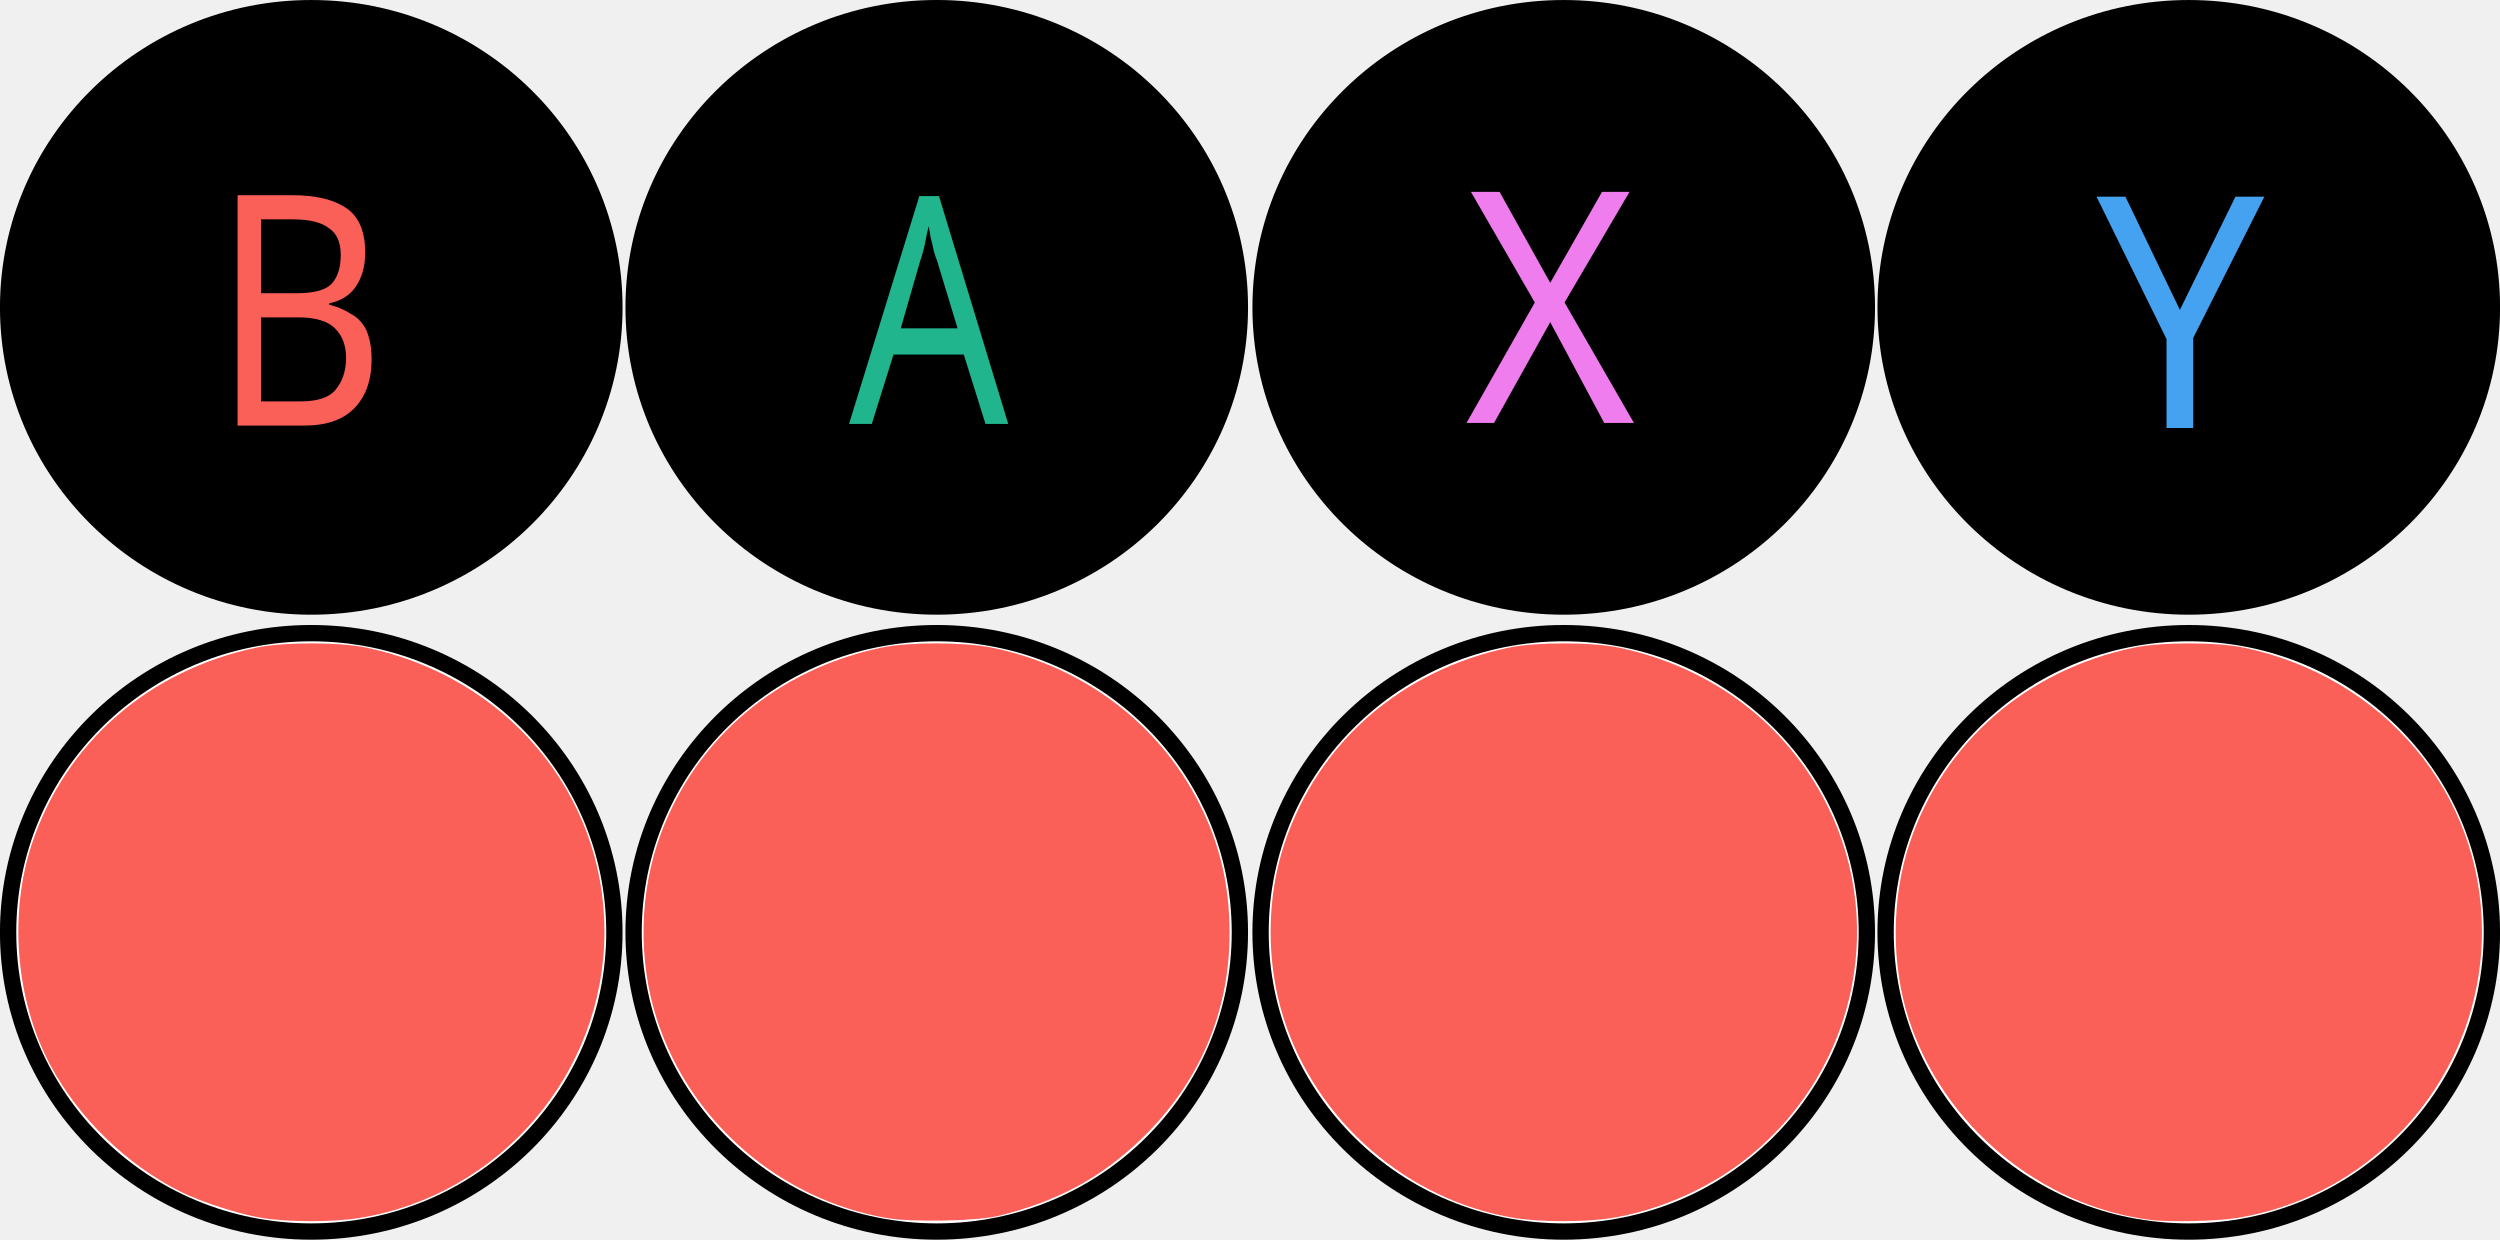
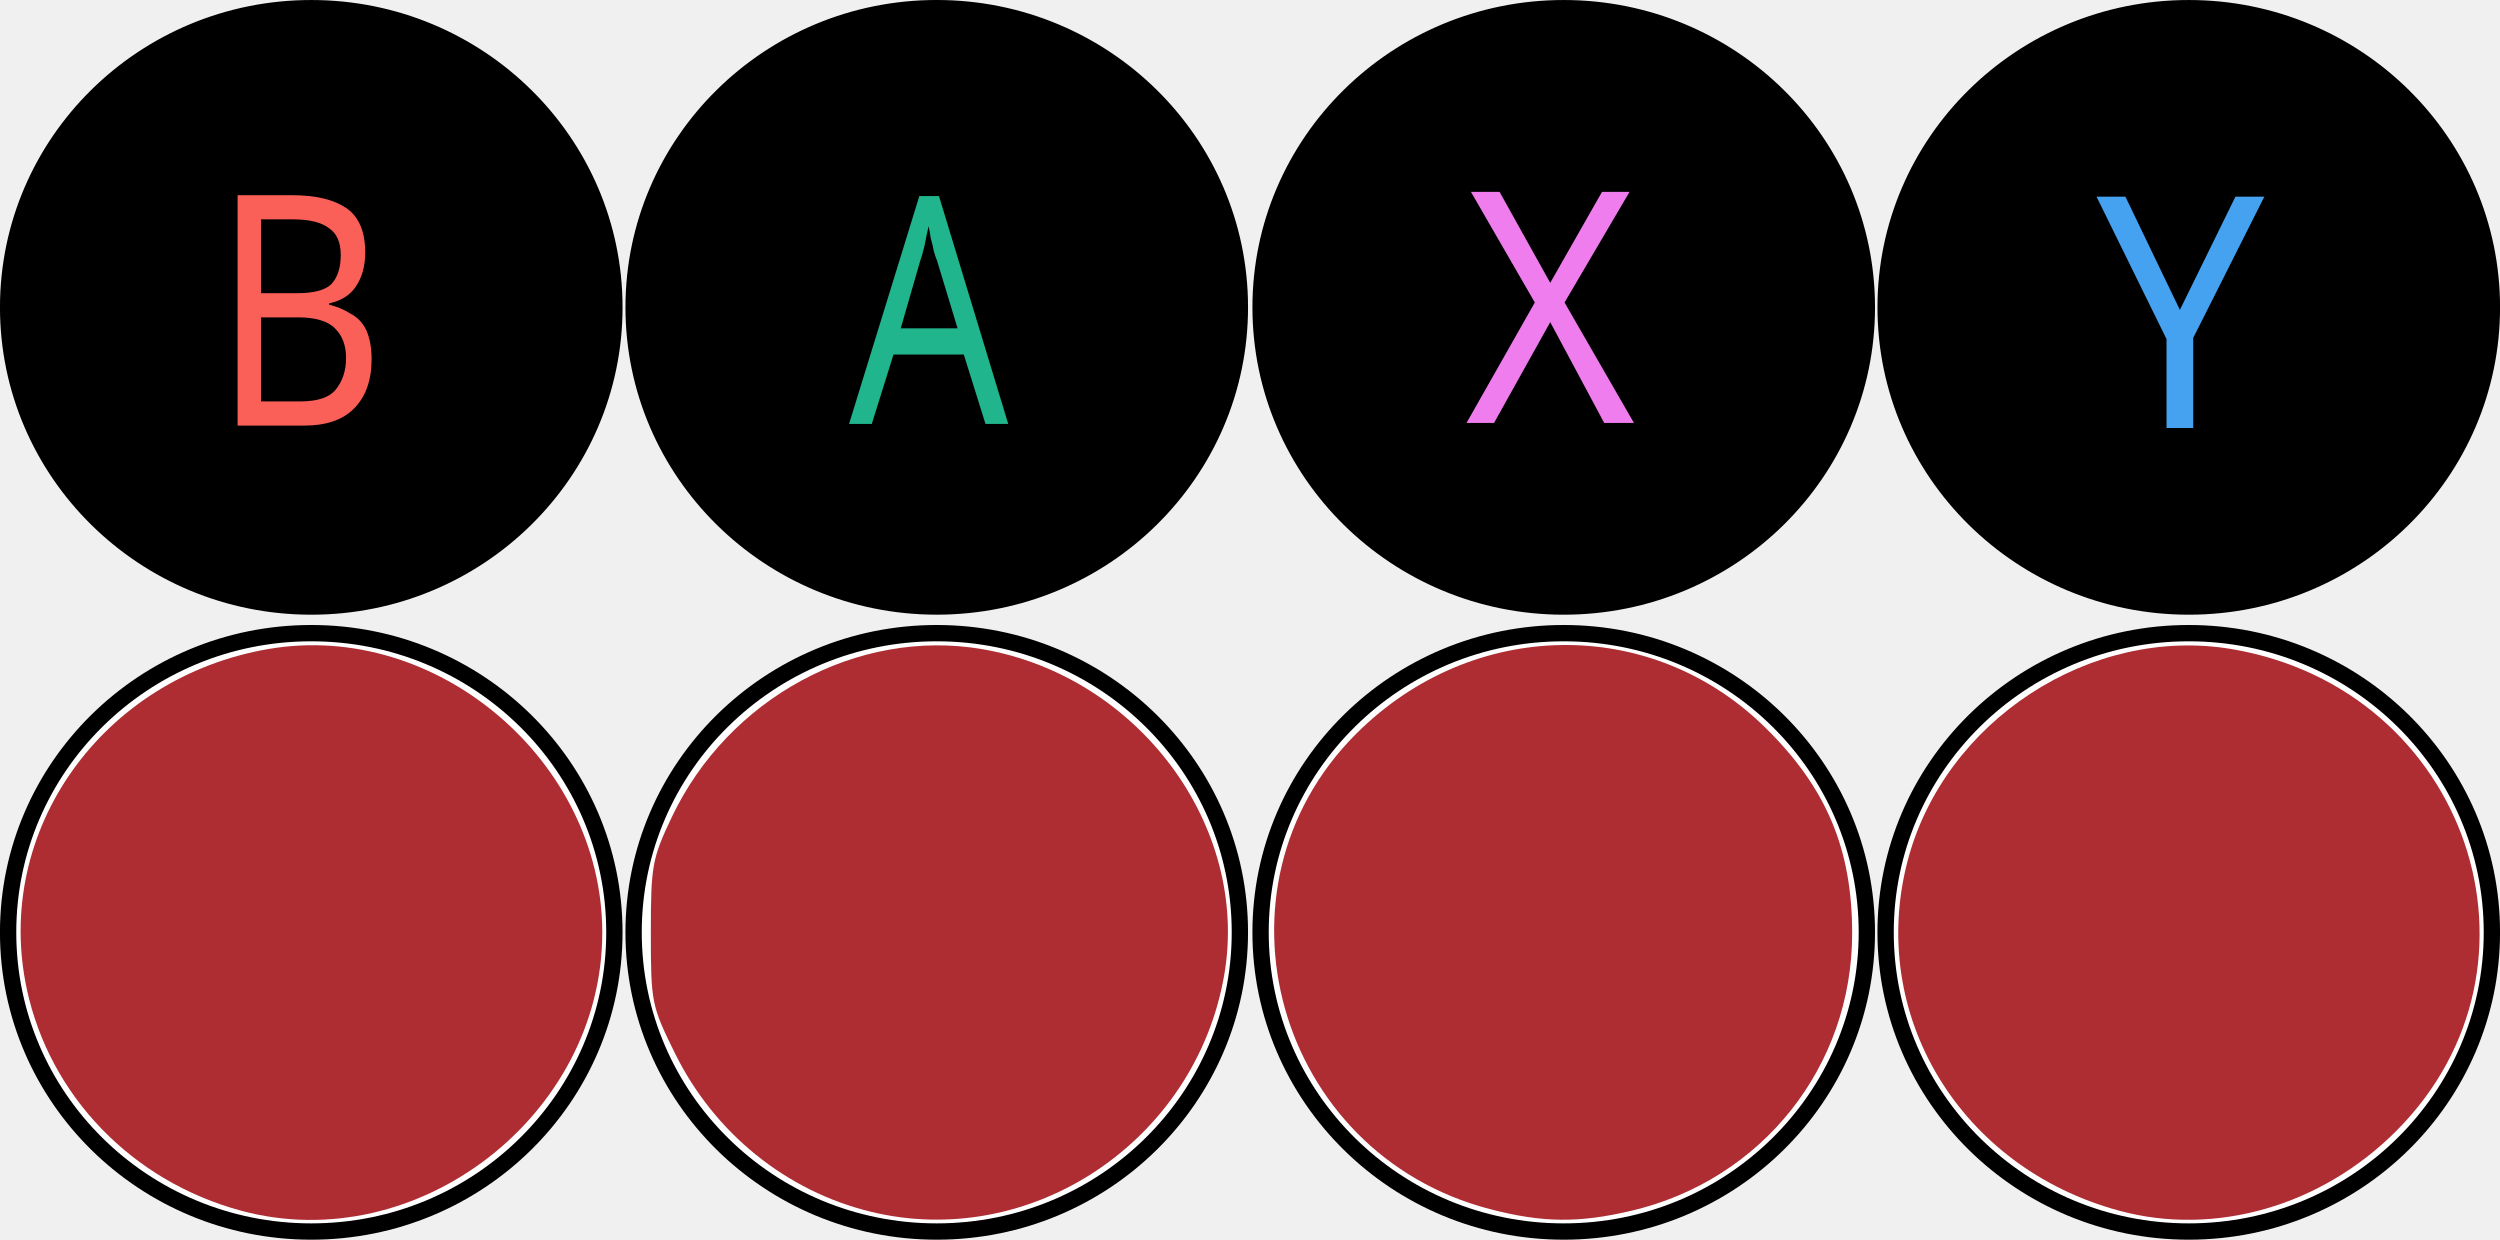
<svg xmlns="http://www.w3.org/2000/svg" id="svg980" version="1.1" viewBox="0 0 33.574 16.649" height="16.649mm" width="33.574mm">
  <defs id="defs977" />
  <g id="layer1" transform="translate(-16,-106)">
    <g id="g1489" transform="translate(23.50017,10.94868)">
      <ellipse style="fill:#000000;fill-opacity:1;fill-rule:evenodd;stroke:#000000;stroke-width:0.219;stroke-miterlimit:4;stroke-dasharray:none;stroke-opacity:1" id="path6182" cx="21.894" cy="99.179" rx="4.071" ry="4.018" />
      <text xml:space="preserve" style="font-style:normal;font-weight:normal;font-size:4.148px;line-height:1.25;font-family:sans-serif;fill:#45a2f1;fill-opacity:1;stroke:none;stroke-width:0.104" x="21.618" y="96.313" id="text9949" transform="scale(0.9554882,1.046585)">
        <tspan id="tspan9947" style="fill:#45a2f1;fill-opacity:1;stroke-width:0.104" x="21.618" y="96.313">Y</tspan>
      </text>
    </g>
    <g id="g1484" transform="translate(5.700186,19.12069)">
      <ellipse style="display:inline;fill:#000000;fill-opacity:1;fill-rule:evenodd;stroke:#000000;stroke-width:0.219;stroke-miterlimit:4;stroke-dasharray:none;stroke-opacity:1" id="path6182-3" cx="31.3" cy="91.007" rx="4.071" ry="4.018" />
      <text xml:space="preserve" style="font-style:normal;font-weight:normal;font-size:4.11px;line-height:1.25;font-family:sans-serif;display:inline;fill:#ef7ded;fill-opacity:1;stroke:none;stroke-width:0.103" x="31.667" y="87.623" id="text13027" transform="scale(0.9466929,1.056309)">
        <tspan id="tspan13025" style="fill:#ef7ded;fill-opacity:1;stroke-width:0.103" x="31.667" y="87.623">X</tspan>
      </text>
    </g>
    <g id="g1479" transform="translate(-12.15788,10.87239)">
      <ellipse style="fill:#000000;fill-opacity:1;fill-rule:evenodd;stroke:#000000;stroke-width:0.219;stroke-miterlimit:4;stroke-dasharray:none;stroke-opacity:1" id="path6182-0" cx="40.738" cy="99.255" rx="4.071" ry="4.018" />
      <text xml:space="preserve" style="font-style:normal;font-weight:normal;font-size:3.777px;line-height:1.25;font-family:sans-serif;fill:#20b58c;fill-opacity:1;stroke:none;stroke-width:0.094" x="44.527" y="89.575" id="text14953" transform="scale(0.8884485,1.125558)">
        <tspan id="tspan14951" style="fill:#20b58c;fill-opacity:1;stroke-width:0.094" x="44.527" y="89.575">A</tspan>
      </text>
    </g>
    <g id="g1474" transform="translate(-11.11981,2.626697)">
      <ellipse style="fill:#000000;fill-opacity:1;fill-rule:evenodd;stroke:#000000;stroke-width:0.219;stroke-miterlimit:4;stroke-dasharray:none;stroke-opacity:1" id="path6182-08" cx="31.3" cy="107.501" rx="4.071" ry="4.018" />
      <text xml:space="preserve" style="font-style:normal;font-weight:normal;font-size:3.968px;line-height:1.25;font-family:sans-serif;fill:#fa5f58;fill-opacity:1;stroke:none;stroke-width:0.099" x="32.773" y="99.701" id="text16761" transform="scale(0.9139633,1.094136)">
        <tspan id="tspan16759" style="fill:#fa5f58;fill-opacity:1;stroke-width:0.099" x="32.773" y="99.701">B</tspan>
      </text>
    </g>
    <ellipse style="fill:#ffffff;fill-opacity:1;fill-rule:evenodd;stroke:#000000;stroke-width:0.219;stroke-miterlimit:4;stroke-dasharray:none;stroke-opacity:1" id="path6182-02" cx="45.394" cy="118.521" rx="4.071" ry="4.018" />
    <ellipse style="display:inline;fill:#ffffff;fill-opacity:1;fill-rule:evenodd;stroke:#000000;stroke-width:0.219;stroke-miterlimit:4;stroke-dasharray:none;stroke-opacity:1" id="path6182-3-5" cx="37" cy="118.521" rx="4.071" ry="4.018" />
    <ellipse style="fill:#ffffff;fill-opacity:1;fill-rule:evenodd;stroke:#000000;stroke-width:0.219;stroke-miterlimit:4;stroke-dasharray:none;stroke-opacity:1" id="path6182-0-9" cx="28.58" cy="118.521" rx="4.071" ry="4.018" />
    <ellipse style="fill:#ffffff;fill-opacity:1;fill-rule:evenodd;stroke:#000000;stroke-width:0.219;stroke-miterlimit:4;stroke-dasharray:none;stroke-opacity:1" id="path6182-08-9" cx="20.18" cy="118.521" rx="4.071" ry="4.018" />
-     <path style="fill:#fa5f58;fill-opacity:1;stroke-width:0.116" d="m 44.987,61.822 c -5.4,-0.947 -9.939,-4.865 -11.629,-10.036 -0.988,-3.024 -0.918,-6.523 0.191,-9.483 1.828,-4.879 5.912,-8.321 11.195,-9.432 1.379,-0.29 4.206,-0.286 5.637,0.009 4.596,0.947 8.449,3.853 10.5,7.922 1.044,2.071 1.528,4.15 1.528,6.567 0,4.011 -1.531,7.589 -4.457,10.42 -2.064,1.997 -4.279,3.191 -7.28,3.927 -1.089,0.267 -4.412,0.329 -5.683,0.106 z" id="path12" transform="matrix(0.2645833,0,0,0.2645833,16,106)" />
-     <path style="fill:#fa5f58;fill-opacity:1;stroke-width:0.116" d="m 76.831,61.815 c -5.41,-0.907 -10.03,-4.921 -11.682,-10.15 -0.892,-2.824 -0.873,-6.103 0.051,-8.861 1.714,-5.117 5.916,-8.781 11.388,-9.932 1.364,-0.287 4.215,-0.287 5.578,0 4.712,0.991 8.5,3.856 10.572,7.993 3.138,6.269 1.298,13.902 -4.378,18.162 -1.873,1.406 -4.26,2.425 -6.543,2.795 -1.346,0.218 -3.661,0.215 -4.986,-0.007 z" id="path13" transform="matrix(0.2645833,0,0,0.2645833,16,106)" />
-     <path style="fill:#fa5f58;fill-opacity:1;stroke-width:0.116" d="m 109.186,61.924 c -5.622,-0.702 -10.547,-4.787 -12.305,-10.207 -0.896,-2.761 -0.878,-6.156 0.045,-8.913 1.714,-5.117 5.916,-8.781 11.388,-9.932 1.364,-0.287 4.215,-0.287 5.578,0 7.131,1.5 12.089,7.413 12.086,14.415 -0.003,7.193 -5.294,13.378 -12.435,14.535 -0.998,0.162 -3.423,0.218 -4.358,0.102 z" id="path14" transform="matrix(0.2645833,0,0,0.2645833,16,106)" />
-     <path style="fill:#fa5f58;fill-opacity:1;stroke-width:0.116" d="M 13.26,61.815 C 12.106,61.621 10.193,61.001 9.161,60.485 6.443,59.126 4.007,56.765 2.573,54.099 0.798,50.8 0.429,46.385 1.628,42.804 c 1.714,-5.117 5.916,-8.781 11.388,-9.932 1.364,-0.287 4.215,-0.287 5.578,0 7.131,1.5 12.089,7.413 12.086,14.415 -0.003,7.193 -5.294,13.378 -12.435,14.535 -1.346,0.218 -3.661,0.215 -4.986,-0.007 z" id="path15" transform="matrix(0.2645833,0,0,0.2645833,16,106)" />
+     <path style="fill:#ae2d33;fill-opacity:1;stroke-width:0.329" d="M 12.249,61.455 C 6.712,59.964 2.523,55.632 1.359,50.195 -0.358,42.174 5.183,34.388 13.637,32.94 c 8.521,-1.46 16.933,5.692 16.933,14.394 0,9.288 -9.39,16.526 -18.321,14.121 z" id="path23" transform="matrix(0.2645833,0,0,0.2645833,16,106)" />
+     <path style="fill:#ae2d33;fill-opacity:1;stroke-width:0.329" d="m 44.198,61.504 c -4.29,-1.042 -7.934,-3.987 -9.929,-8.023 -1.201,-2.429 -1.234,-2.593 -1.234,-6.129 0,-3.409 0.065,-3.771 1.057,-5.864 2.867,-6.052 9.449,-9.62 15.756,-8.54 7.934,1.359 13.604,8.995 12.289,16.552 -1.465,8.42 -9.783,13.986 -17.939,12.005 z" id="path24" transform="matrix(0.2645833,0,0,0.2645833,16,106)" />
+     <path style="fill:#ae2d33;fill-opacity:1;stroke-width:0.329" d="M 75.604,61.366 C 64.778,58.536 60.998,45.083 68.828,37.253 c 5.897,-5.897 14.982,-6.033 20.786,-0.311 3.092,3.048 4.397,6.144 4.397,10.432 0,6.766 -4.576,12.519 -11.198,14.08 -2.691,0.634 -4.531,0.612 -7.209,-0.088 z" id="path25" transform="matrix(0.2645833,0,0,0.2645833,16,106)" />
+     <path style="fill:#ae2d33;fill-opacity:1;stroke-width:0.329" d="M 107.576,61.455 C 99.496,59.279 94.79,51.512 96.823,43.706 c 1.852,-7.112 9.316,-11.983 16.482,-10.755 11.946,2.046 16.712,16.047 8.323,24.454 -3.803,3.811 -9.183,5.363 -14.052,4.051 z" id="path26" transform="matrix(0.2645833,0,0,0.2645833,16,106)" />
  </g>
</svg>
